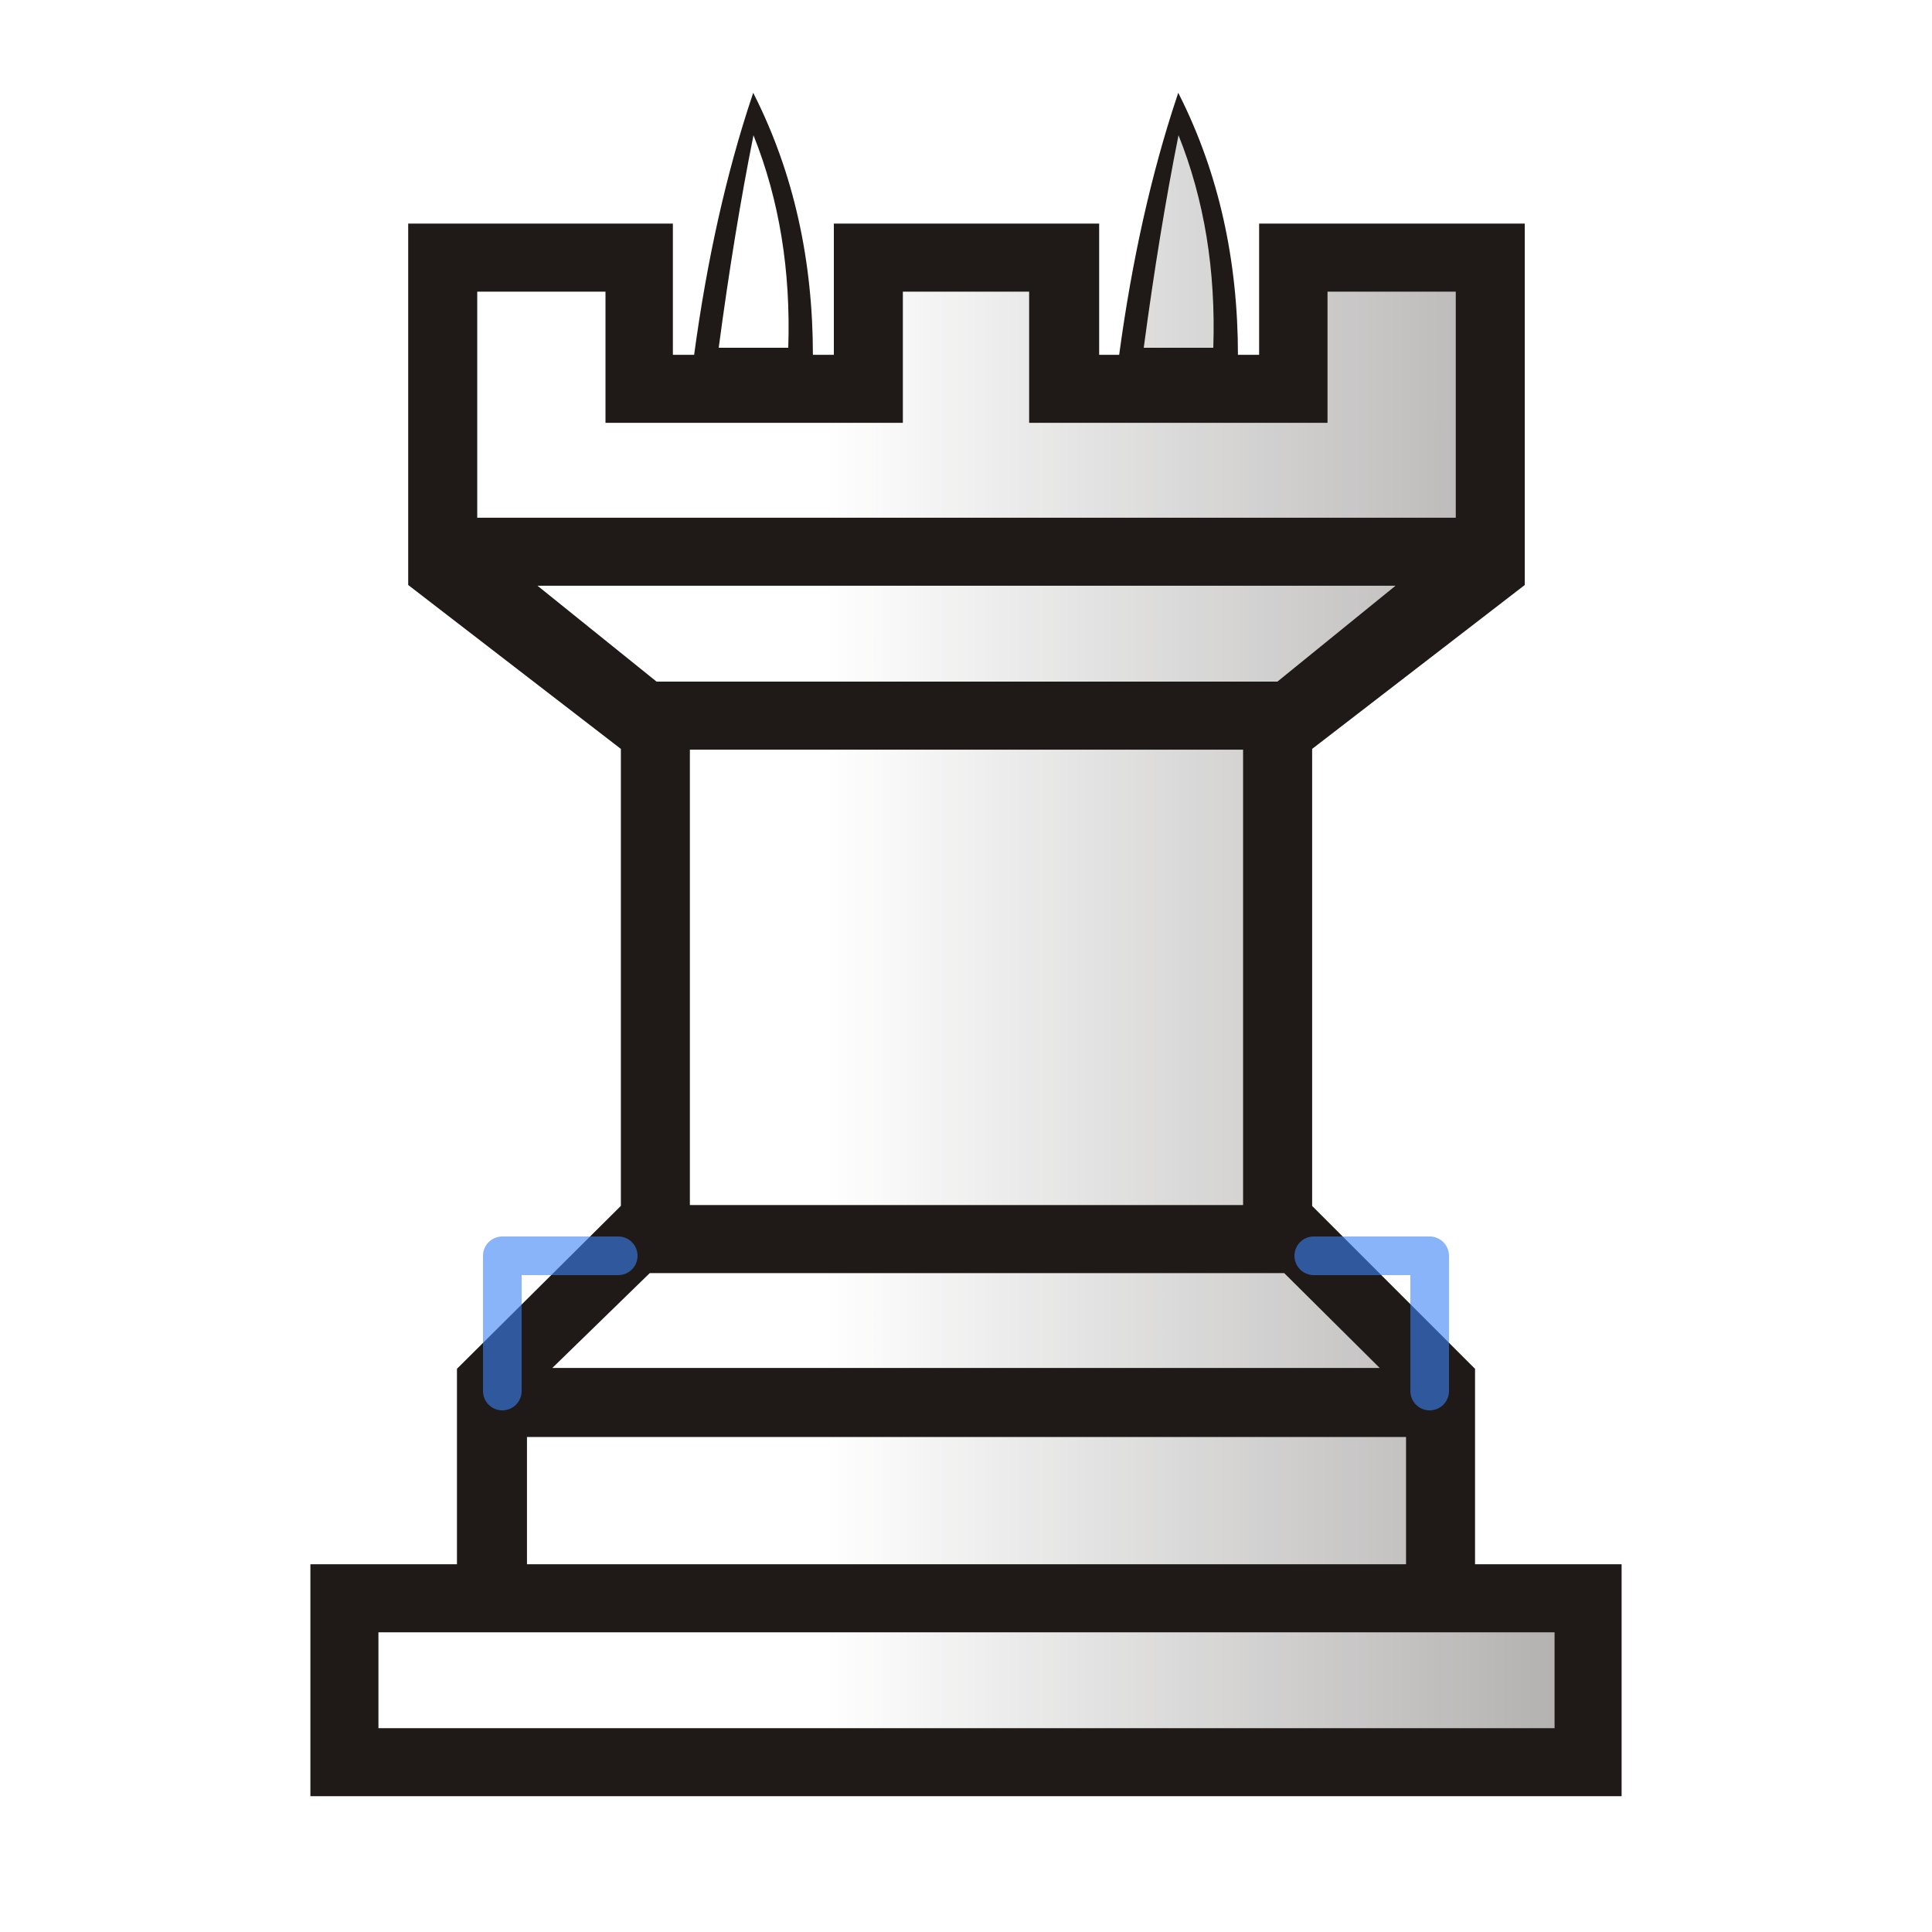
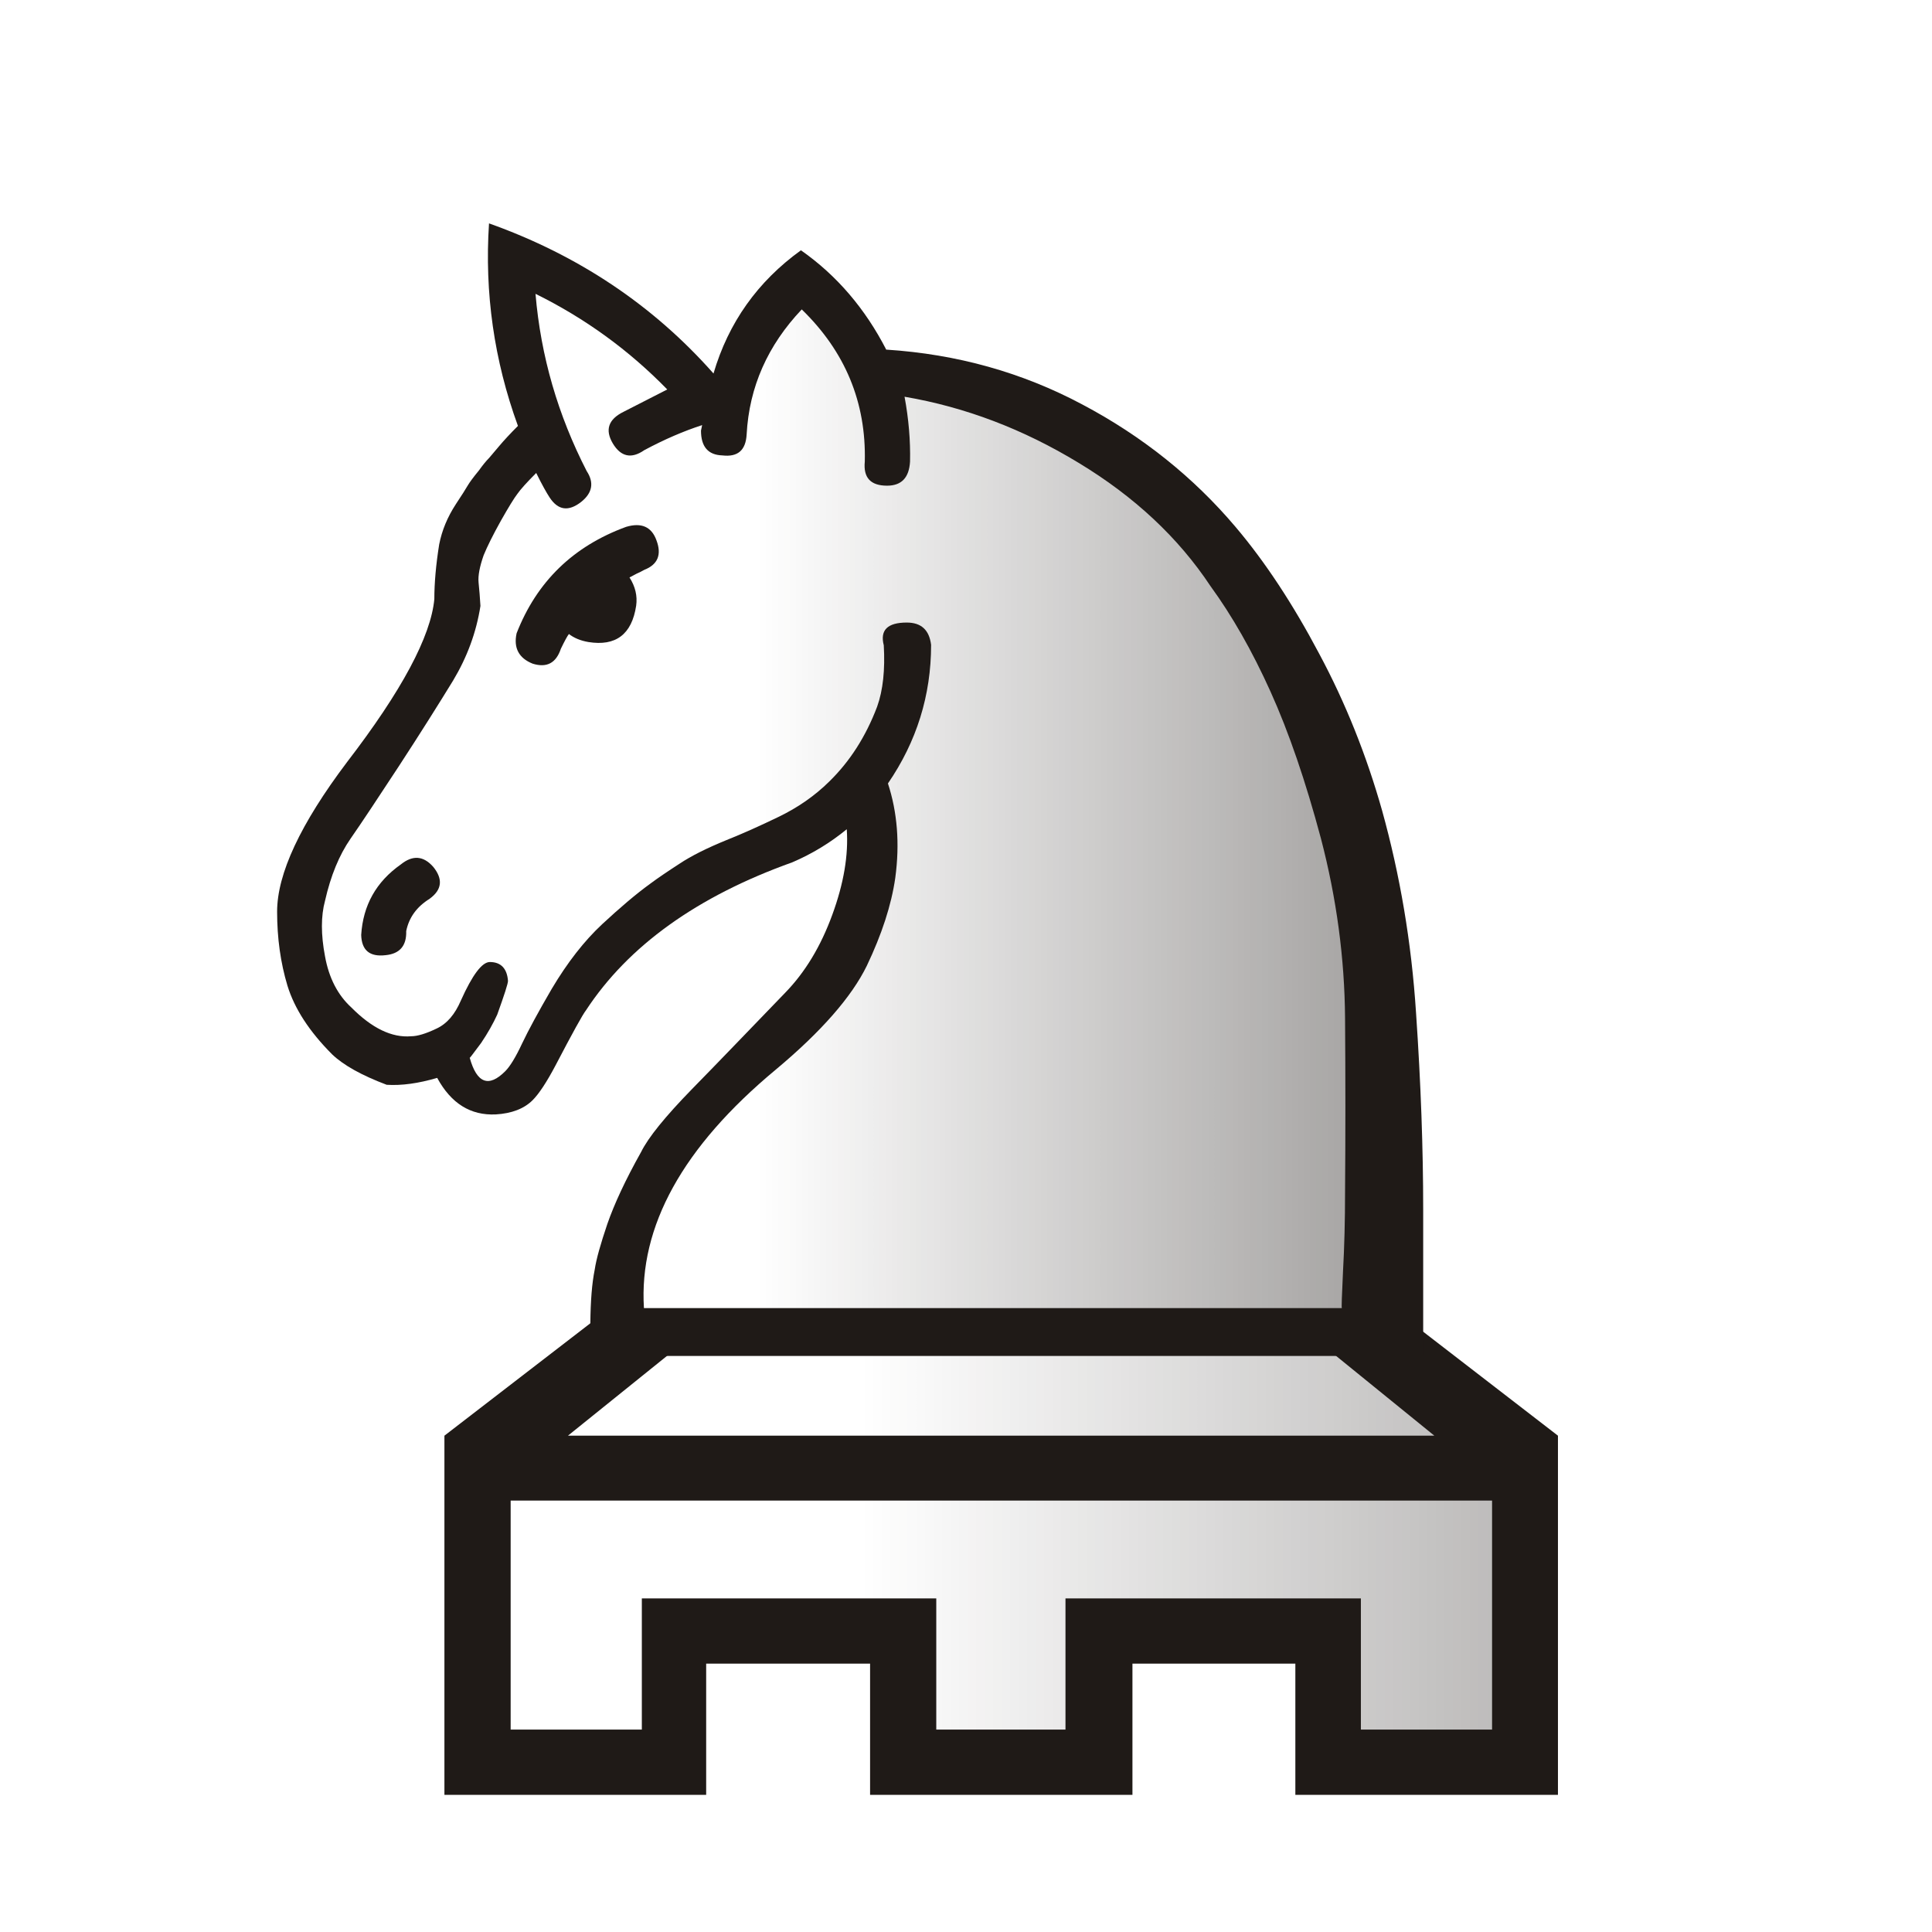
- <svg xmlns="http://www.w3.org/2000/svg" clip-rule="evenodd" fill-rule="evenodd" height="50mm" image-rendering="optimizeQuality" shape-rendering="geometricPrecision" text-rendering="geometricPrecision" viewBox="0 0 50 50" width="50mm">
-   <linearGradient id="a" gradientUnits="userSpaceOnUse" x1="21.376" x2="77.641" y1="37.469" y2="37.469">
-     <stop offset="0" stop-color="#fff" />
-     <stop offset="1" stop-color="#fff" stop-opacity="0" />
-   </linearGradient>
-   <path d="M28.408 9.22h4.216V5.825h6.799v9.296l-5.503 4.242v11.862l4.216 4.216v5.08h3.793v5.927H8.071V40.52h3.793v-5.08l4.242-4.216V19.363l-5.504-4.242V5.825h6.774V9.22h4.242V5.825h6.79z" fill="#1f1a17" stroke="#1f1a17" stroke-width=".076" />
-   <path d="M33.073 17.678l3.15-2.557h-22.42l3.175 2.557zm7.197 24.528H9.756v2.557H40.27zm-3.844-5.055H13.6v3.37h22.826zm-4.217-17.788H17.816v11.862h14.393zm5.504-5.927V7.51h-3.395v3.395h-7.646V7.51h-3.344v3.395h-7.62V7.51h-3.395v5.926zm-1.914 22.005l-2.548-2.531H16.8l-2.6 2.531z" fill="url(#a)" stroke="#1f1a17" stroke-width=".076" />
-   <path d="M18 9.2 Q18.5 5.5 19.5 2.5 Q21 5.5 21 9.2" fill="#1f1a17" stroke="#1f1a17" stroke-width=".076" />
-   <path d="M29 9.2 Q29.5 5.5 30.5 2.5 Q32 5.5 32 9.2" fill="#1f1a17" stroke="#1f1a17" stroke-width=".076" />
-   <path d="M18.6 9 Q19 6 19.5 3.5 Q20.5 6 20.4 9" fill="url(#a)" />
-   <path d="M29.6 9 Q30 6 30.5 3.5 Q31.5 6 31.4 9" fill="url(#a)" />
-   <path d="M13 36 L13 32.5 L16 32.5" fill="none" stroke="#3b82f6" stroke-width="1" stroke-linecap="round" stroke-linejoin="round" opacity="0.6" />
-   <path d="M37 36 L37 32.5 L34 32.5" fill="none" stroke="#3b82f6" stroke-width="1" stroke-linecap="round" stroke-linejoin="round" opacity="0.6" />
+ <svg xmlns="http://www.w3.org/2000/svg" viewBox="0 0 50 50" width="50mm" height="50mm" clip-rule="evenodd" fill-rule="evenodd" image-rendering="optimizeQuality" shape-rendering="geometricPrecision">
+   <defs>
+     <linearGradient id="g0" gradientTransform="matrix(0.8473223,0,0,0.8486046,3.191821,-2.021577)" gradientUnits="userSpaceOnUse" x1="21.405" x2="77.64">
+       <stop stop-color="#fff" />
+       <stop offset="1" stop-color="#fff" stop-opacity="0" />
+     </linearGradient>
+     <clipPath id="cp" clipPathUnits="userSpaceOnUse">
+       <rect x="7.207" y="4.029" width="35.163" height="15.671" />
+     </clipPath>
+     <linearGradient id="g1" gradientUnits="userSpaceOnUse" x1="21.376" x2="77.64">
+       <stop stop-color="#fff" />
+       <stop offset="1" stop-color="#fff" stop-opacity="0" />
+     </linearGradient>
+   </defs>
+   <g transform="translate(-0.8791737,0.4604379)">
+     <g transform="matrix(1,0,0,-1,1.778762,51.81486)" clip-path="url(#cp)">
+       <path fill="#1f1a17" d="m 28.408,9.22 h 4.216 V 5.825 h 6.796 v 9.295 l -5.5,4.243 V 31.22 l 4.22,4.221 v 5.08 h 3.789 V 46.45 H 8.07 v -5.929 h 3.794 v -5.08 L 16.11,31.22 V 19.363 L 10.602,15.12 V 5.825 h 6.774 V 9.22 h 4.242 V 5.825 h 6.79 z" />
+       <path fill="url(#g1)" d="m 33.07,17.678 3.15,-2.557 H 13.8 l 3.175,2.557 h 16.1 m 7.197,24.528 H 9.758 v 2.557 h 30.514 v -2.557 m -3.844,-5.05 H 13.602 v 3.37 h 22.826 v -3.37 M 32.212,19.368 H 17.819 V 31.23 H 32.212 V 19.368 m 5.503,-5.927 V 7.514 H 34.32 v 3.395 H 26.675 V 7.514 h -3.344 v 3.395 h -7.62 V 7.514 h -3.395 v 5.927 h 25.4 m -1.913,22 -2.548,-2.532 H 16.804 l -2.599,2.532 h 21.598" />
+     </g>
+     <g transform="matrix(0.828038,0,0,0.828038,2.810958,3.660379)">
+       <path fill="#1f1a17" d="m 25.375,5.951 c 2.202,0.143 4.237,0.711 6.119,1.714 1.873,0.991 3.472,2.27 4.792,3.83 0.925,1.092 1.794,2.414 2.611,3.959 0.825,1.538 1.478,3.175 1.966,4.9 0.559,2.012 0.919,4.117 1.062,6.33 0.151,2.206 0.223,4.252 0.223,6.135 v 4.584 c 0,0 -1.091,0 -3.272,0 -2.173,0 -5,0 -8.482,0 H 16.298 c -0.129,0 -0.186,-0.345 -0.18,-1.028 0.007,-0.69 0.05,-1.243 0.136,-1.667 0.05,-0.338 0.186,-0.812 0.395,-1.43 0.215,-0.618 0.559,-1.365 1.055,-2.249 0.222,-0.452 0.753,-1.107 1.593,-1.969 0.846,-0.862 1.808,-1.868 2.905,-3.003 0.631,-0.647 1.119,-1.459 1.478,-2.443 0.358,-0.977 0.509,-1.868 0.452,-2.673 -0.517,0.424 -1.084,0.769 -1.703,1.034 -2.97,1.063 -5.126,2.608 -6.449,4.627 -0.101,0.129 -0.416,0.697 -0.947,1.714 -0.28,0.532 -0.524,0.898 -0.718,1.092 -0.265,0.266 -0.653,0.417 -1.155,0.446 -0.782,0.036 -1.392,-0.338 -1.829,-1.142 C 10.743,28.885 10.22,28.957 9.753,28.928 8.971,28.633 8.404,28.317 8.05,27.979 7.332,27.26 6.873,26.549 6.651,25.83 6.435,25.112 6.328,24.343 6.328,23.517 c 0,-1.179 0.724,-2.738 2.188,-4.678 1.712,-2.228 2.618,-3.93 2.726,-5.092 0,-0.503 0.05,-1.071 0.151,-1.706 0.086,-0.439 0.258,-0.857 0.524,-1.264 0.186,-0.28 0.308,-0.474 0.366,-0.575 0.064,-0.108 0.18,-0.266 0.352,-0.474 0.122,-0.172 0.23,-0.302 0.316,-0.388 0.079,-0.093 0.186,-0.216 0.316,-0.373 0.151,-0.18 0.344,-0.388 0.588,-0.632 -0.746,-2.048 -1.047,-4.16 -0.904,-6.33 2.783,0.991 5.126,2.554 7.016,4.692 0.466,-1.588 1.378,-2.874 2.733,-3.851 1.119,0.783 2.009,1.825 2.669,3.111" />
+       <path fill="url(#g0)" d="m 39.606,35.905 c -0.014,0 0,-0.381 0.036,-1.142 0.043,-0.769 0.064,-1.595 0.064,-2.479 0.014,-1.753 0.014,-3.564 0,-5.439 -0.014,-1.875 -0.265,-3.743 -0.753,-5.612 -0.48,-1.796 -1.004,-3.327 -1.579,-4.599 -0.574,-1.272 -1.198,-2.364 -1.873,-3.291 -1.004,-1.516 -2.382,-2.802 -4.118,-3.851 -1.736,-1.057 -3.551,-1.746 -5.445,-2.069 0.129,0.69 0.186,1.365 0.172,2.026 -0.029,0.503 -0.265,0.754 -0.718,0.754 -0.517,0 -0.746,-0.251 -0.696,-0.754 C 24.741,7.597 24.081,6.009 22.725,4.694 21.663,5.815 21.082,7.115 21.003,8.603 20.975,9.099 20.724,9.314 20.243,9.257 19.798,9.243 19.576,8.984 19.576,8.482 c 0,0 0.014,-0.058 0.036,-0.172 C 19.038,8.496 18.435,8.755 17.804,9.093 17.402,9.373 17.072,9.301 16.821,8.884 16.57,8.46 16.678,8.129 17.158,7.893 17.761,7.584 18.213,7.354 18.522,7.196 17.317,5.96 15.946,4.968 14.404,4.207 c 0.165,1.954 0.703,3.793 1.6,5.54 0.236,0.359 0.18,0.682 -0.172,0.963 -0.395,0.309 -0.724,0.266 -0.99,-0.143 -0.093,-0.143 -0.236,-0.395 -0.416,-0.761 -0.294,0.294 -0.495,0.518 -0.588,0.653 -0.1,0.129 -0.273,0.41 -0.517,0.841 -0.244,0.438 -0.423,0.798 -0.538,1.078 -0.122,0.352 -0.18,0.632 -0.158,0.857 0.021,0.216 0.043,0.452 0.058,0.726 -0.129,0.827 -0.416,1.602 -0.856,2.335 -0.445,0.726 -1.004,1.617 -1.693,2.673 -0.66,1.006 -1.163,1.768 -1.513,2.27 -0.352,0.51 -0.617,1.15 -0.796,1.94 -0.129,0.474 -0.129,1.057 0,1.732 0.122,0.682 0.402,1.214 0.818,1.595 0.646,0.653 1.27,0.956 1.873,0.905 0.194,0 0.459,-0.079 0.789,-0.237 0.33,-0.151 0.581,-0.446 0.768,-0.883 0.358,-0.798 0.66,-1.2 0.904,-1.2 0.344,0 0.538,0.201 0.567,0.589 0,0.087 -0.115,0.439 -0.337,1.057 -0.129,0.28 -0.294,0.575 -0.502,0.883 -0.273,0.367 -0.387,0.518 -0.358,0.46 0.222,0.804 0.596,0.941 1.112,0.423 0.151,-0.151 0.33,-0.446 0.524,-0.862 0.201,-0.423 0.509,-0.991 0.925,-1.706 0.495,-0.833 1.018,-1.502 1.579,-2.026 0.559,-0.518 1.055,-0.941 1.492,-1.258 0.251,-0.187 0.559,-0.395 0.925,-0.632 0.366,-0.244 0.856,-0.489 1.471,-0.74 0.488,-0.194 1.033,-0.438 1.629,-0.726 0.596,-0.288 1.126,-0.653 1.585,-1.107 0.646,-0.632 1.141,-1.408 1.492,-2.335 0.186,-0.518 0.251,-1.157 0.208,-1.919 -0.122,-0.474 0.115,-0.711 0.718,-0.711 0.452,0 0.703,0.23 0.761,0.697 0,1.581 -0.452,3.024 -1.349,4.332 0.294,0.898 0.373,1.882 0.23,2.946 -0.122,0.857 -0.424,1.774 -0.89,2.752 -0.474,0.97 -1.42,2.055 -2.848,3.248 -2.905,2.414 -4.279,4.9 -4.118,7.451 0,0 1.19,0 3.58,0 2.389,0 4.635,0 6.736,0 H 39.605 M 11.102,23.11 c -0.409,0.251 -0.652,0.589 -0.739,1.013 0.014,0.46 -0.201,0.711 -0.646,0.754 -0.495,0.058 -0.746,-0.151 -0.761,-0.632 0.058,-0.927 0.466,-1.66 1.241,-2.206 0.366,-0.294 0.703,-0.273 1.012,0.079 0.308,0.381 0.273,0.711 -0.108,0.991 m 6.241,-10.037 c 0.18,0.28 0.251,0.575 0.208,0.883 -0.136,0.898 -0.639,1.272 -1.492,1.135 -0.251,-0.043 -0.452,-0.129 -0.61,-0.251 -0.05,0.064 -0.136,0.222 -0.251,0.46 -0.151,0.452 -0.445,0.603 -0.882,0.467 -0.43,-0.172 -0.602,-0.489 -0.502,-0.949 0.631,-1.617 1.772,-2.723 3.423,-3.327 0.48,-0.143 0.796,0 0.947,0.417 0.172,0.452 0.043,0.762 -0.38,0.927 -0.079,0.043 -0.158,0.087 -0.23,0.115 -0.072,0.036 -0.143,0.079 -0.23,0.122" />
+     </g>
+   </g>
</svg>
